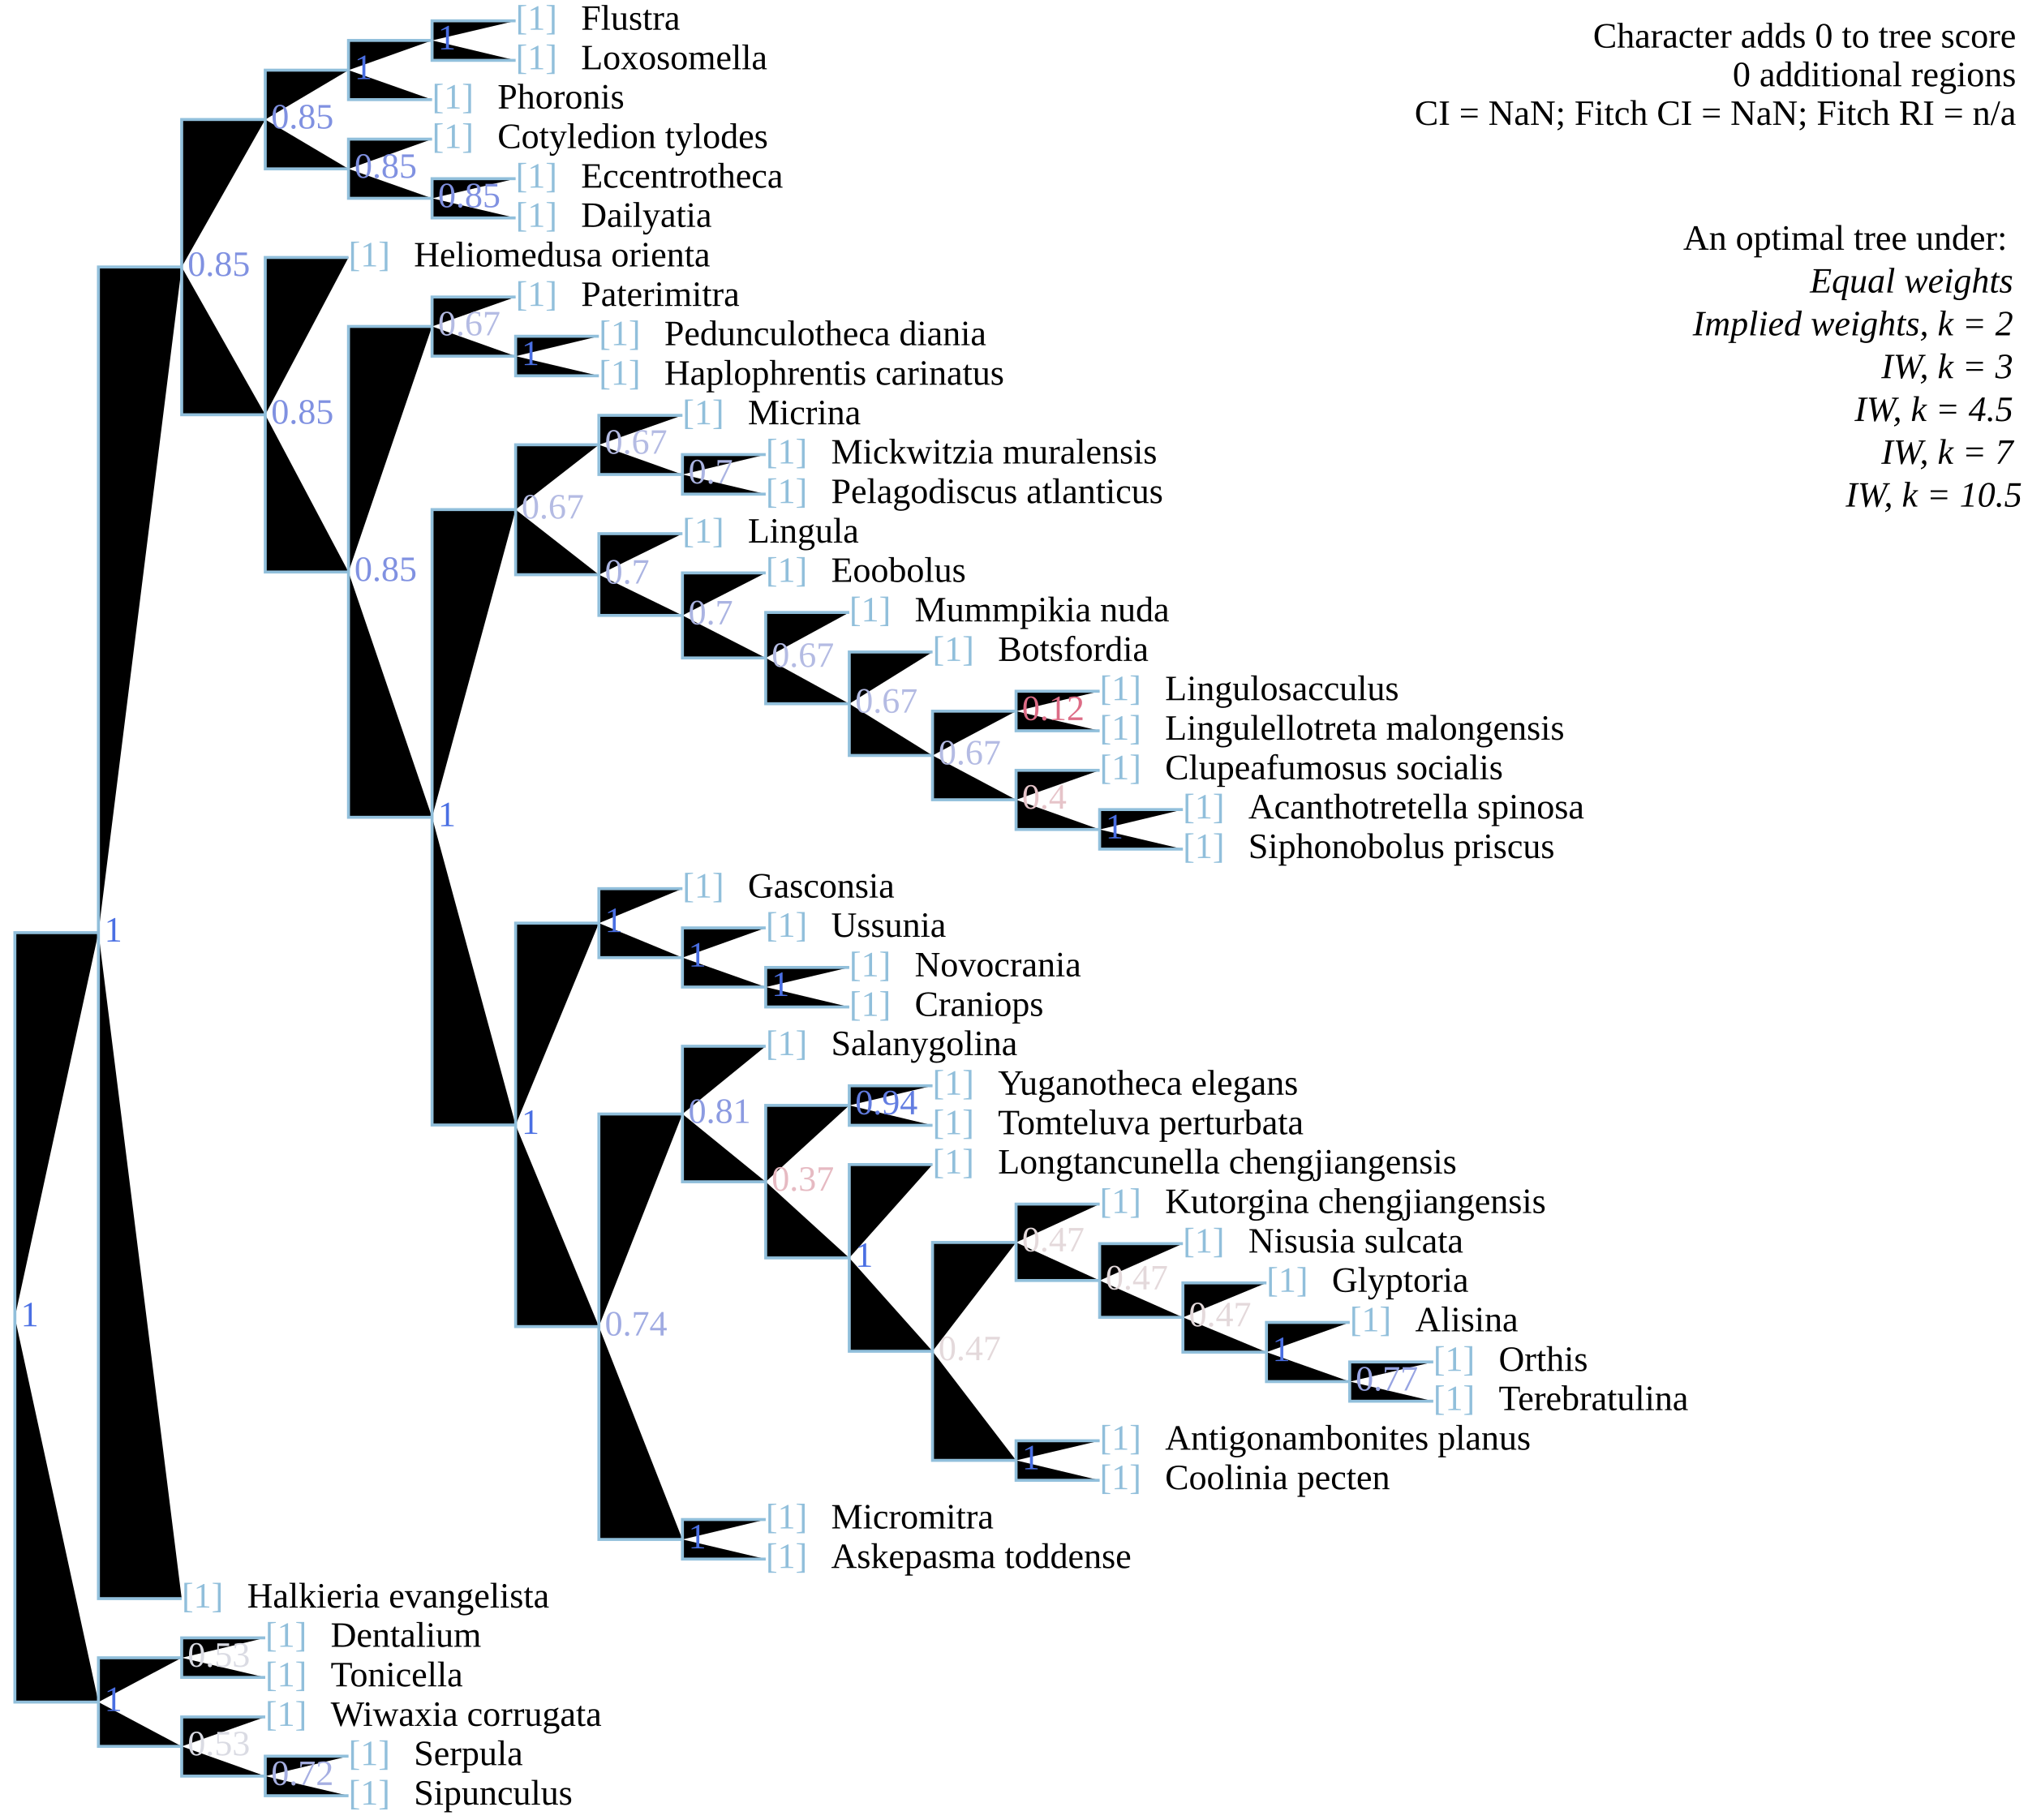
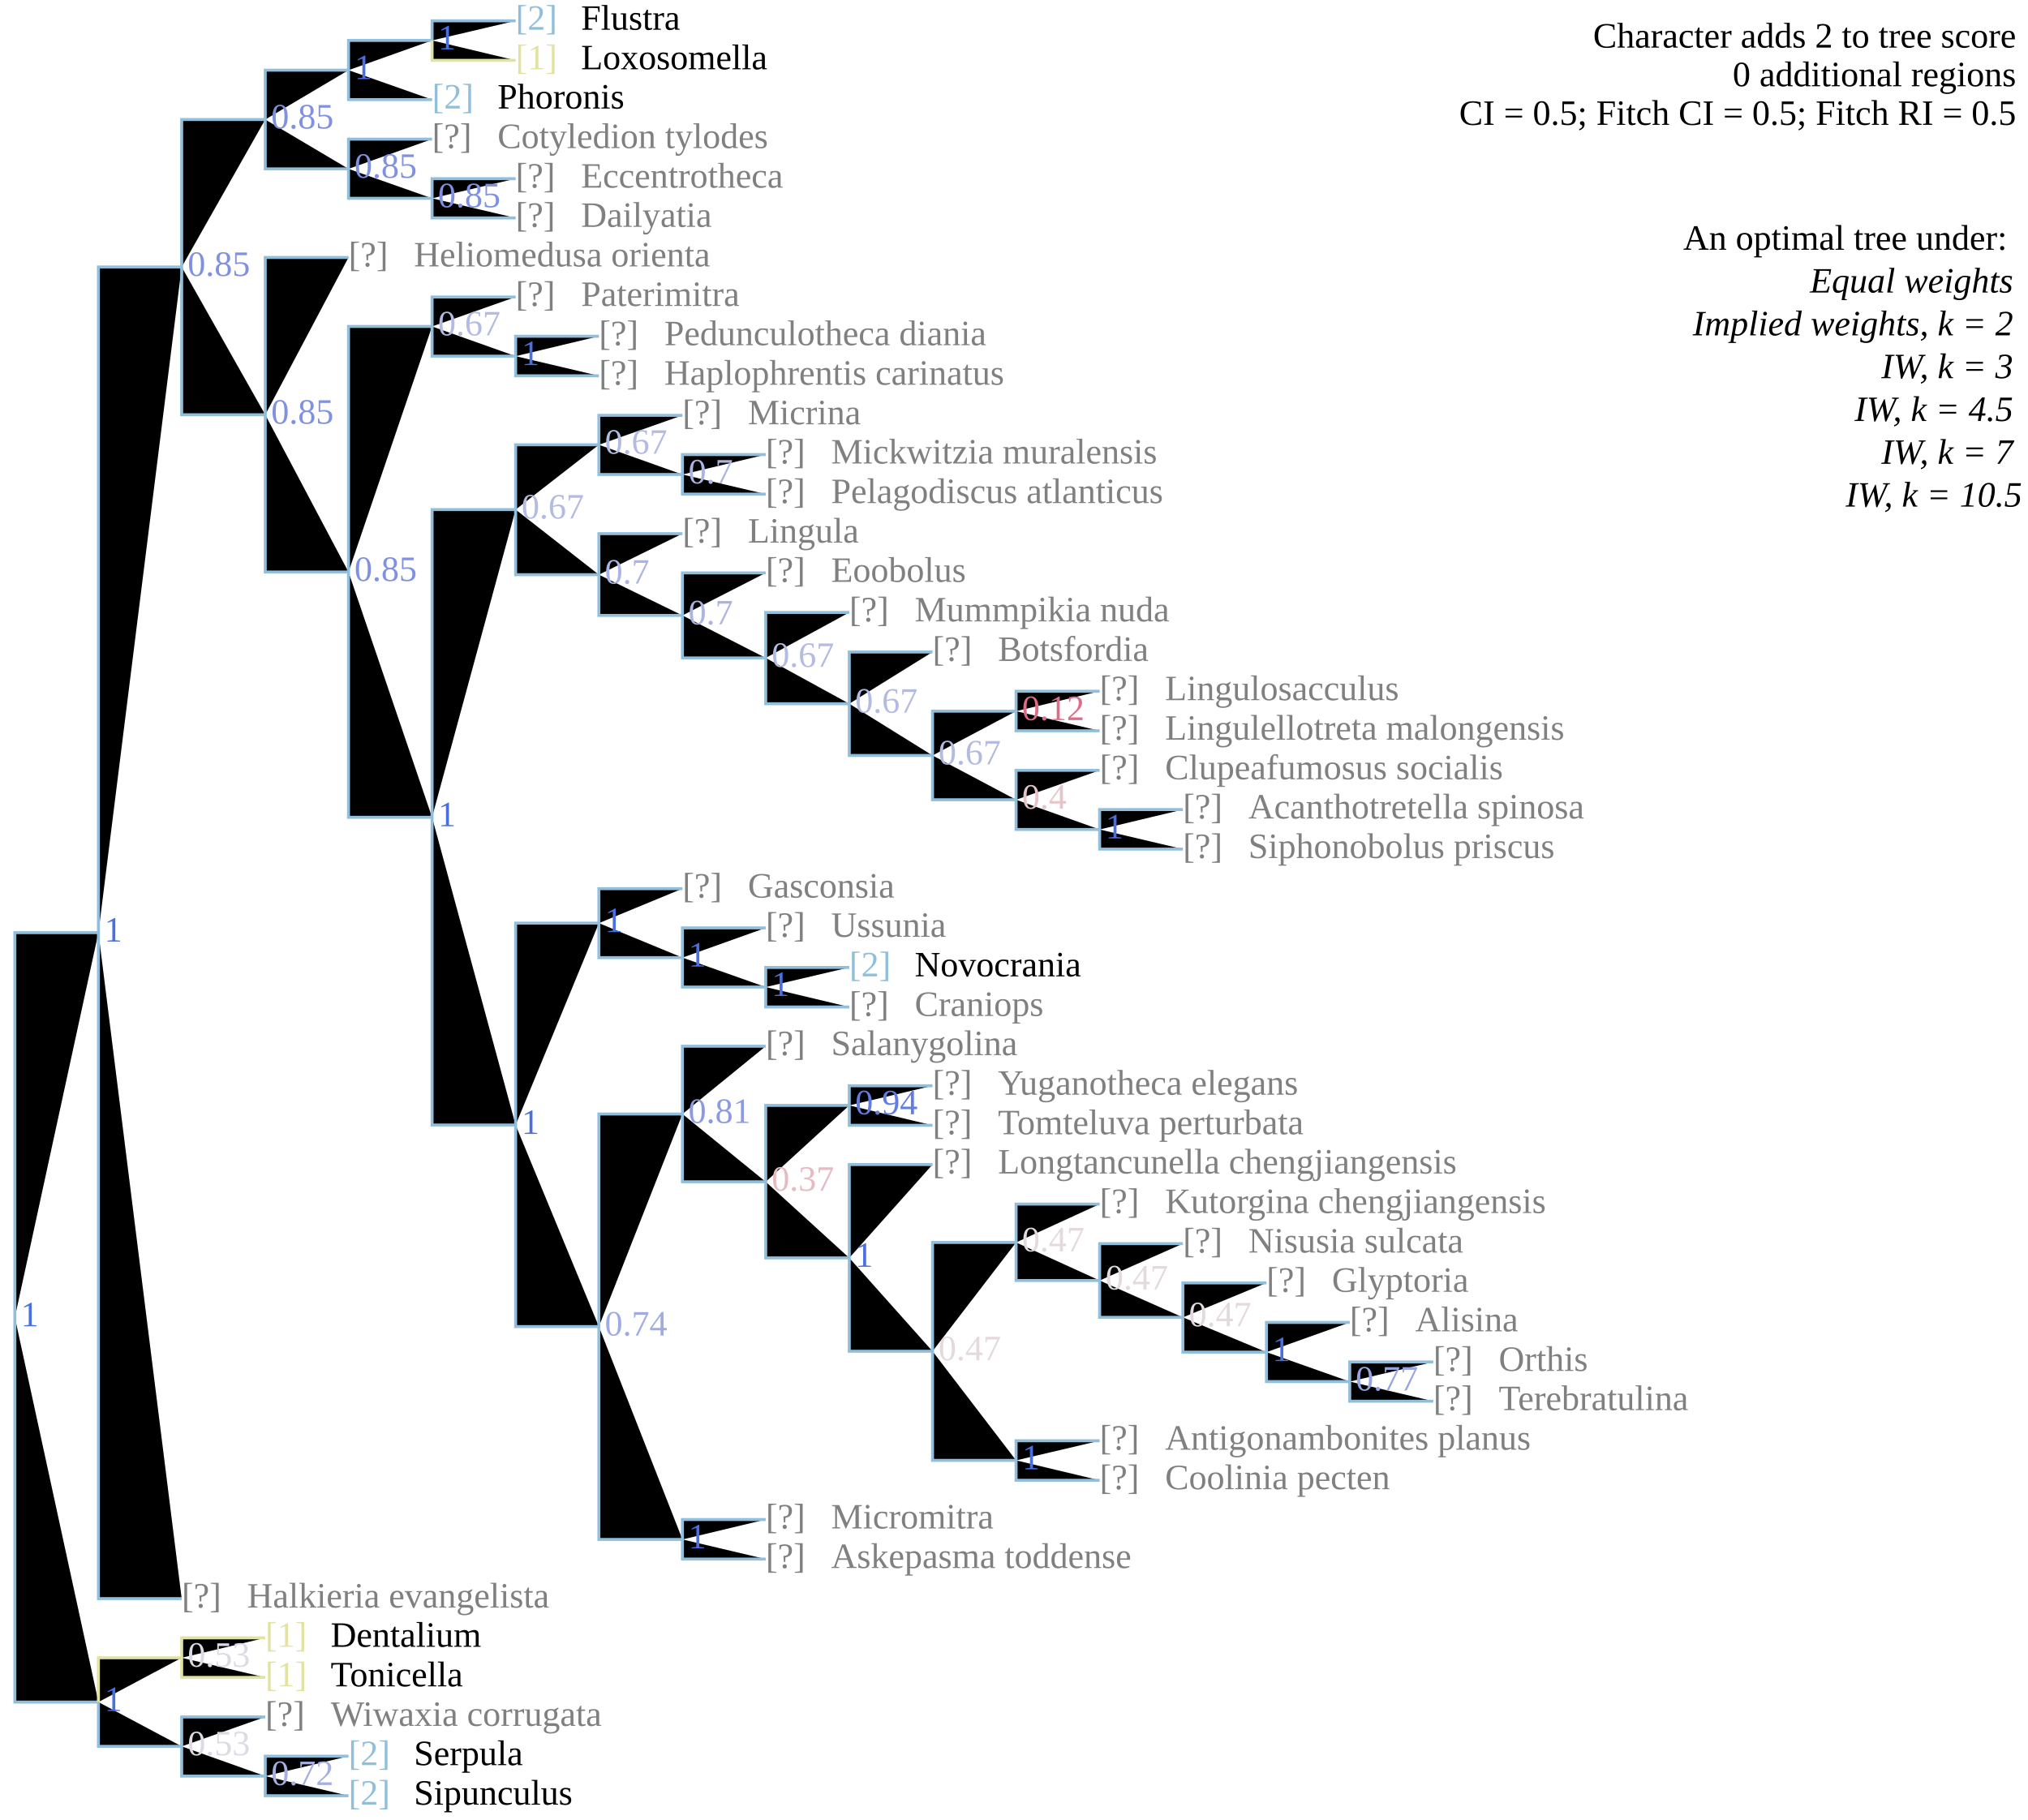
<svg xmlns="http://www.w3.org/2000/svg" version="1.1" width="682" height="612" class="tree" data-char="188">
-   <text x="678" y="16" text-anchor="end" class="stepsLabel">Character adds <tspan class="score">0</tspan> to tree score</text>
+   <text x="678" y="16" text-anchor="end" class="stepsLabel">Character adds <tspan class="score">2</tspan> to tree score</text>
  <text x="678" y="29" text-anchor="end" class="stepsLabel">
    <tspan class="score">0</tspan> additional regions</text>
-   <text x="678" y="42" text-anchor="end" class="stepsLabel">CI = NaN; Fitch CI = NaN; Fitch RI = n/a</text>
+   <text x="678" y="42" text-anchor="end" class="stepsLabel">CI = 0.5; Fitch CI = 0.5; Fitch RI = 0.5</text>
  <text x="678" y="68" text-anchor="end" class="stepsLabel">
    <tspan dy="16">An optimal tree under:</tspan>
    <tspan x="680" style="font-style:italic" class="thisAn" dy="1.2em">Equal weights</tspan>
    <tspan x="680" style="font-style:italic" class="notThisAn" dy="1.2em">Implied weights, k = 2</tspan>
    <tspan x="680" style="font-style:italic" class="notThisAn" dy="1.2em">IW, k = 3</tspan>
    <tspan x="680" style="font-style:italic" class="notThisAn" dy="1.2em">IW, k = 4.5</tspan>
    <tspan x="680" style="font-style:italic" class="notThisAn" dy="1.2em">IW, k = 7</tspan>
    <tspan x="680" style="font-style:italic" class="notThisAn" dy="1.2em">IW, k = 10.5</tspan>
  </text>
-   <text x="117.2" y="593.7" fill="#91bfdb" class="flag">[1]</text>
+   <text x="117.2" y="593.7" fill="#91bfdb" class="flag">[2]</text>
  <text x="139.2" y="593.7" fill="#000" class="taxonLabel">Serpula</text>
-   <text x="117.2" y="607" fill="#91bfdb" class="flag">[1]</text>
+   <text x="117.2" y="607" fill="#91bfdb" class="flag">[2]</text>
  <text x="139.2" y="607" fill="#000" class="taxonLabel">Sipunculus</text>
-   <text x="89.2" y="580.5" fill="#91bfdb" class="flag">[1]</text>
-   <text x="111.2" y="580.5" fill="#000" class="taxonLabel">Wiwaxia corrugata</text>
-   <text x="89.2" y="553.9" fill="#91bfdb" class="flag">[1]</text>
+   <text x="89.2" y="580.5" fill="grey" class="flag">[?]</text>
+   <text x="111.2" y="580.5" fill="grey" class="taxonLabel">Wiwaxia corrugata</text>
+   <text x="89.2" y="553.9" fill="#e2e2a2" class="flag">[1]</text>
  <text x="111.2" y="553.9" fill="#000" class="taxonLabel">Dentalium</text>
-   <text x="89.2" y="567.2" fill="#91bfdb" class="flag">[1]</text>
+   <text x="89.2" y="567.2" fill="#e2e2a2" class="flag">[1]</text>
  <text x="111.2" y="567.2" fill="#000" class="taxonLabel">Tonicella</text>
-   <text x="257.5" y="514.1" fill="#91bfdb" class="flag">[1]</text>
-   <text x="279.5" y="514.1" fill="#000" class="taxonLabel">Micromitra</text>
-   <text x="257.5" y="527.4" fill="#91bfdb" class="flag">[1]</text>
-   <text x="279.5" y="527.4" fill="#000" class="taxonLabel">Askepasma toddense</text>
-   <text x="369.8" y="487.6" fill="#91bfdb" class="flag">[1]</text>
-   <text x="391.8" y="487.6" fill="#000" class="taxonLabel">Antigonambonites planus</text>
-   <text x="369.8" y="500.9" fill="#91bfdb" class="flag">[1]</text>
-   <text x="391.8" y="500.9" fill="#000" class="taxonLabel">Coolinia pecten</text>
-   <text x="482" y="461.1" fill="#91bfdb" class="flag">[1]</text>
-   <text x="504" y="461.1" fill="#000" class="taxonLabel">Orthis</text>
-   <text x="482" y="474.3" fill="#91bfdb" class="flag">[1]</text>
-   <text x="504" y="474.3" fill="#000" class="taxonLabel">Terebratulina</text>
-   <text x="453.9" y="447.8" fill="#91bfdb" class="flag">[1]</text>
-   <text x="475.9" y="447.8" fill="#000" class="taxonLabel">Alisina</text>
-   <text x="425.9" y="434.5" fill="#91bfdb" class="flag">[1]</text>
-   <text x="447.9" y="434.5" fill="#000" class="taxonLabel">Glyptoria</text>
-   <text x="397.8" y="421.3" fill="#91bfdb" class="flag">[1]</text>
-   <text x="419.8" y="421.3" fill="#000" class="taxonLabel">Nisusia sulcata</text>
-   <text x="369.8" y="408" fill="#91bfdb" class="flag">[1]</text>
-   <text x="391.8" y="408" fill="#000" class="taxonLabel">Kutorgina chengjiangensis</text>
-   <text x="313.6" y="394.7" fill="#91bfdb" class="flag">[1]</text>
-   <text x="335.6" y="394.7" fill="#000" class="taxonLabel">Longtancunella chengjiangensis</text>
-   <text x="313.6" y="368.2" fill="#91bfdb" class="flag">[1]</text>
-   <text x="335.6" y="368.2" fill="#000" class="taxonLabel">Yuganotheca elegans</text>
-   <text x="313.6" y="381.5" fill="#91bfdb" class="flag">[1]</text>
-   <text x="335.6" y="381.5" fill="#000" class="taxonLabel">Tomteluva perturbata</text>
-   <text x="257.5" y="354.9" fill="#91bfdb" class="flag">[1]</text>
-   <text x="279.5" y="354.9" fill="#000" class="taxonLabel">Salanygolina</text>
-   <text x="285.6" y="328.4" fill="#91bfdb" class="flag">[1]</text>
+   <text x="257.5" y="514.1" fill="grey" class="flag">[?]</text>
+   <text x="279.5" y="514.1" fill="grey" class="taxonLabel">Micromitra</text>
+   <text x="257.5" y="527.4" fill="grey" class="flag">[?]</text>
+   <text x="279.5" y="527.4" fill="grey" class="taxonLabel">Askepasma toddense</text>
+   <text x="369.8" y="487.6" fill="grey" class="flag">[?]</text>
+   <text x="391.8" y="487.6" fill="grey" class="taxonLabel">Antigonambonites planus</text>
+   <text x="369.8" y="500.9" fill="grey" class="flag">[?]</text>
+   <text x="391.8" y="500.9" fill="grey" class="taxonLabel">Coolinia pecten</text>
+   <text x="482" y="461.1" fill="grey" class="flag">[?]</text>
+   <text x="504" y="461.1" fill="grey" class="taxonLabel">Orthis</text>
+   <text x="482" y="474.3" fill="grey" class="flag">[?]</text>
+   <text x="504" y="474.3" fill="grey" class="taxonLabel">Terebratulina</text>
+   <text x="453.9" y="447.8" fill="grey" class="flag">[?]</text>
+   <text x="475.9" y="447.8" fill="grey" class="taxonLabel">Alisina</text>
+   <text x="425.9" y="434.5" fill="grey" class="flag">[?]</text>
+   <text x="447.9" y="434.5" fill="grey" class="taxonLabel">Glyptoria</text>
+   <text x="397.8" y="421.3" fill="grey" class="flag">[?]</text>
+   <text x="419.8" y="421.3" fill="grey" class="taxonLabel">Nisusia sulcata</text>
+   <text x="369.8" y="408" fill="grey" class="flag">[?]</text>
+   <text x="391.8" y="408" fill="grey" class="taxonLabel">Kutorgina chengjiangensis</text>
+   <text x="313.6" y="394.7" fill="grey" class="flag">[?]</text>
+   <text x="335.6" y="394.7" fill="grey" class="taxonLabel">Longtancunella chengjiangensis</text>
+   <text x="313.6" y="368.2" fill="grey" class="flag">[?]</text>
+   <text x="335.6" y="368.2" fill="grey" class="taxonLabel">Yuganotheca elegans</text>
+   <text x="313.6" y="381.5" fill="grey" class="flag">[?]</text>
+   <text x="335.6" y="381.5" fill="grey" class="taxonLabel">Tomteluva perturbata</text>
+   <text x="257.5" y="354.9" fill="grey" class="flag">[?]</text>
+   <text x="279.5" y="354.9" fill="grey" class="taxonLabel">Salanygolina</text>
+   <text x="285.6" y="328.4" fill="#91bfdb" class="flag">[2]</text>
  <text x="307.6" y="328.4" fill="#000" class="taxonLabel">Novocrania</text>
-   <text x="285.6" y="341.7" fill="#91bfdb" class="flag">[1]</text>
-   <text x="307.6" y="341.7" fill="#000" class="taxonLabel">Craniops</text>
-   <text x="257.5" y="315.1" fill="#91bfdb" class="flag">[1]</text>
-   <text x="279.5" y="315.1" fill="#000" class="taxonLabel">Ussunia</text>
-   <text x="229.5" y="301.9" fill="#91bfdb" class="flag">[1]</text>
-   <text x="251.5" y="301.9" fill="#000" class="taxonLabel">Gasconsia</text>
-   <text x="397.8" y="275.3" fill="#91bfdb" class="flag">[1]</text>
-   <text x="419.8" y="275.3" fill="#000" class="taxonLabel">Acanthotretella spinosa</text>
-   <text x="397.8" y="288.6" fill="#91bfdb" class="flag">[1]</text>
-   <text x="419.8" y="288.6" fill="#000" class="taxonLabel">Siphonobolus priscus</text>
-   <text x="369.8" y="262.1" fill="#91bfdb" class="flag">[1]</text>
-   <text x="391.8" y="262.1" fill="#000" class="taxonLabel">Clupeafumosus socialis</text>
-   <text x="369.8" y="235.5" fill="#91bfdb" class="flag">[1]</text>
-   <text x="391.8" y="235.5" fill="#000" class="taxonLabel">Lingulosacculus</text>
-   <text x="369.8" y="248.8" fill="#91bfdb" class="flag">[1]</text>
-   <text x="391.8" y="248.8" fill="#000" class="taxonLabel">Lingulellotreta malongensis</text>
-   <text x="313.6" y="222.3" fill="#91bfdb" class="flag">[1]</text>
-   <text x="335.6" y="222.3" fill="#000" class="taxonLabel">Botsfordia</text>
-   <text x="285.6" y="209" fill="#91bfdb" class="flag">[1]</text>
-   <text x="307.6" y="209" fill="#000" class="taxonLabel">Mummpikia nuda</text>
-   <text x="257.5" y="195.7" fill="#91bfdb" class="flag">[1]</text>
-   <text x="279.5" y="195.7" fill="#000" class="taxonLabel">Eoobolus</text>
-   <text x="229.5" y="182.5" fill="#91bfdb" class="flag">[1]</text>
-   <text x="251.5" y="182.5" fill="#000" class="taxonLabel">Lingula</text>
-   <text x="257.5" y="155.9" fill="#91bfdb" class="flag">[1]</text>
-   <text x="279.5" y="155.9" fill="#000" class="taxonLabel">Mickwitzia muralensis</text>
-   <text x="257.5" y="169.2" fill="#91bfdb" class="flag">[1]</text>
-   <text x="279.5" y="169.2" fill="#000" class="taxonLabel">Pelagodiscus atlanticus</text>
-   <text x="229.5" y="142.7" fill="#91bfdb" class="flag">[1]</text>
-   <text x="251.5" y="142.7" fill="#000" class="taxonLabel">Micrina</text>
-   <text x="201.4" y="116.1" fill="#91bfdb" class="flag">[1]</text>
-   <text x="223.4" y="116.1" fill="#000" class="taxonLabel">Pedunculotheca diania</text>
-   <text x="201.4" y="129.4" fill="#91bfdb" class="flag">[1]</text>
-   <text x="223.4" y="129.4" fill="#000" class="taxonLabel">Haplophrentis carinatus</text>
-   <text x="173.4" y="102.9" fill="#91bfdb" class="flag">[1]</text>
-   <text x="195.4" y="102.9" fill="#000" class="taxonLabel">Paterimitra</text>
-   <text x="117.2" y="89.6" fill="#91bfdb" class="flag">[1]</text>
-   <text x="139.2" y="89.6" fill="#000" class="taxonLabel">Heliomedusa orienta</text>
-   <text x="173.4" y="63.1" fill="#91bfdb" class="flag">[1]</text>
-   <text x="195.4" y="63.1" fill="#000" class="taxonLabel">Eccentrotheca</text>
-   <text x="173.4" y="76.3" fill="#91bfdb" class="flag">[1]</text>
-   <text x="195.4" y="76.3" fill="#000" class="taxonLabel">Dailyatia</text>
-   <text x="145.3" y="49.8" fill="#91bfdb" class="flag">[1]</text>
-   <text x="167.3" y="49.8" fill="#000" class="taxonLabel">Cotyledion tylodes</text>
-   <text x="173.4" y="10" fill="#91bfdb" class="flag">[1]</text>
+   <text x="285.6" y="341.7" fill="grey" class="flag">[?]</text>
+   <text x="307.6" y="341.7" fill="grey" class="taxonLabel">Craniops</text>
+   <text x="257.5" y="315.1" fill="grey" class="flag">[?]</text>
+   <text x="279.5" y="315.1" fill="grey" class="taxonLabel">Ussunia</text>
+   <text x="229.5" y="301.9" fill="grey" class="flag">[?]</text>
+   <text x="251.5" y="301.9" fill="grey" class="taxonLabel">Gasconsia</text>
+   <text x="397.8" y="275.3" fill="grey" class="flag">[?]</text>
+   <text x="419.8" y="275.3" fill="grey" class="taxonLabel">Acanthotretella spinosa</text>
+   <text x="397.8" y="288.6" fill="grey" class="flag">[?]</text>
+   <text x="419.8" y="288.6" fill="grey" class="taxonLabel">Siphonobolus priscus</text>
+   <text x="369.8" y="262.1" fill="grey" class="flag">[?]</text>
+   <text x="391.8" y="262.1" fill="grey" class="taxonLabel">Clupeafumosus socialis</text>
+   <text x="369.8" y="235.5" fill="grey" class="flag">[?]</text>
+   <text x="391.8" y="235.5" fill="grey" class="taxonLabel">Lingulosacculus</text>
+   <text x="369.8" y="248.8" fill="grey" class="flag">[?]</text>
+   <text x="391.8" y="248.8" fill="grey" class="taxonLabel">Lingulellotreta malongensis</text>
+   <text x="313.6" y="222.3" fill="grey" class="flag">[?]</text>
+   <text x="335.6" y="222.3" fill="grey" class="taxonLabel">Botsfordia</text>
+   <text x="285.6" y="209" fill="grey" class="flag">[?]</text>
+   <text x="307.6" y="209" fill="grey" class="taxonLabel">Mummpikia nuda</text>
+   <text x="257.5" y="195.7" fill="grey" class="flag">[?]</text>
+   <text x="279.5" y="195.7" fill="grey" class="taxonLabel">Eoobolus</text>
+   <text x="229.5" y="182.5" fill="grey" class="flag">[?]</text>
+   <text x="251.5" y="182.5" fill="grey" class="taxonLabel">Lingula</text>
+   <text x="257.5" y="155.9" fill="grey" class="flag">[?]</text>
+   <text x="279.5" y="155.9" fill="grey" class="taxonLabel">Mickwitzia muralensis</text>
+   <text x="257.5" y="169.2" fill="grey" class="flag">[?]</text>
+   <text x="279.5" y="169.2" fill="grey" class="taxonLabel">Pelagodiscus atlanticus</text>
+   <text x="229.5" y="142.7" fill="grey" class="flag">[?]</text>
+   <text x="251.5" y="142.7" fill="grey" class="taxonLabel">Micrina</text>
+   <text x="201.4" y="116.1" fill="grey" class="flag">[?]</text>
+   <text x="223.4" y="116.1" fill="grey" class="taxonLabel">Pedunculotheca diania</text>
+   <text x="201.4" y="129.4" fill="grey" class="flag">[?]</text>
+   <text x="223.4" y="129.4" fill="grey" class="taxonLabel">Haplophrentis carinatus</text>
+   <text x="173.4" y="102.9" fill="grey" class="flag">[?]</text>
+   <text x="195.4" y="102.9" fill="grey" class="taxonLabel">Paterimitra</text>
+   <text x="117.2" y="89.6" fill="grey" class="flag">[?]</text>
+   <text x="139.2" y="89.6" fill="grey" class="taxonLabel">Heliomedusa orienta</text>
+   <text x="173.4" y="63.1" fill="grey" class="flag">[?]</text>
+   <text x="195.4" y="63.1" fill="grey" class="taxonLabel">Eccentrotheca</text>
+   <text x="173.4" y="76.3" fill="grey" class="flag">[?]</text>
+   <text x="195.4" y="76.3" fill="grey" class="taxonLabel">Dailyatia</text>
+   <text x="145.3" y="49.8" fill="grey" class="flag">[?]</text>
+   <text x="167.3" y="49.8" fill="grey" class="taxonLabel">Cotyledion tylodes</text>
+   <text x="173.4" y="10" fill="#91bfdb" class="flag">[2]</text>
  <text x="195.4" y="10" fill="#000" class="taxonLabel">Flustra</text>
-   <text x="173.4" y="23.3" fill="#91bfdb" class="flag">[1]</text>
+   <text x="173.4" y="23.3" fill="#e2e2a2" class="flag">[1]</text>
  <text x="195.4" y="23.3" fill="#000" class="taxonLabel">Loxosomella</text>
-   <text x="145.3" y="36.5" fill="#91bfdb" class="flag">[1]</text>
+   <text x="145.3" y="36.5" fill="#91bfdb" class="flag">[2]</text>
  <text x="167.3" y="36.5" fill="#000" class="taxonLabel">Phoronis</text>
-   <text x="61.1" y="540.7" fill="#91bfdb" class="flag">[1]</text>
-   <text x="83.1" y="540.7" fill="#000" class="taxonLabel">Halkieria evangelista</text>
-   <path d="M5,443.1V313.7H33.1M33.1,313.7V89.8H61.1M61.1,89.8V40.2H89.2M89.2,40.2V23.6H117.2M117.2,23.6V13.6H145.3M145.3,13.6V7H173.4M145.3,13.6V20.3H173.4M117.2,23.6V33.5H145.3M89.2,40.2V56.8H117.2M117.2,56.8V46.8H145.3M117.2,56.8V66.7H145.3M145.3,66.7V60.1H173.4M145.3,66.7V73.3H173.4M61.1,89.8V139.5H89.2M89.2,139.5V86.6H117.2M89.2,139.5V192.4H117.2M117.2,192.4V109.8H145.3M145.3,109.8V99.9H173.4M145.3,109.8V119.8H173.4M173.4,119.8V113.1H201.4M173.4,119.8V126.4H201.4M117.2,192.4V274.9H145.3M145.3,274.9V171.4H173.4M173.4,171.4V149.6H201.4M201.4,149.6V139.7H229.5M201.4,149.6V159.6H229.5M229.5,159.6V152.9H257.5M229.5,159.6V166.2H257.5M173.4,171.4V193.3H201.4M201.4,193.3V179.5H229.5M201.4,193.3V207H229.5M229.5,207V192.7H257.5M229.5,207V221.3H257.5M257.5,221.3V206H285.6M257.5,221.3V236.7H285.6M285.6,236.7V219.3H313.6M285.6,236.7V254.1H313.6M313.6,254.1V239.2H341.7M341.7,239.2V232.5H369.8M341.7,239.2V245.8H369.8M313.6,254.1V269H341.7M341.7,269V259.1H369.8M341.7,269V279H369.8M369.8,279V272.3H397.8M369.8,279V285.6H397.8M145.3,274.9V378.4H173.4M173.4,378.4V310.5H201.4M201.4,310.5V298.9H229.5M201.4,310.5V322.1H229.5M229.5,322.1V312.1H257.5M229.5,322.1V332H257.5M257.5,332V325.4H285.6M257.5,332V338.7H285.6M173.4,378.4V446.2H201.4M201.4,446.2V374.7H229.5M229.5,374.7V351.9H257.5M229.5,374.7V397.5H257.5M257.5,397.5V371.8H285.6M285.6,371.8V365.2H313.6M285.6,371.8V378.5H313.6M257.5,397.5V423.1H285.6M285.6,423.1V391.7H313.6M285.6,423.1V454.5H313.6M313.6,454.5V417.9H341.7M341.7,417.9V405H369.8M341.7,417.9V430.7H369.8M369.8,430.7V418.3H397.8M369.8,430.7V443.1H397.8M397.8,443.1V431.5H425.9M397.8,443.1V454.8H425.9M425.9,454.8V444.8H453.9M425.9,454.8V464.7H453.9M453.9,464.7V458.1H482M453.9,464.7V471.3H482M313.6,454.5V491.2H341.7M341.7,491.2V484.6H369.8M341.7,491.2V497.9H369.8M201.4,446.2V517.8H229.5M229.5,517.8V511.1H257.5M229.5,517.8V524.4H257.5M33.1,313.7V537.7H61.1M5,443.1V572.5H33.1M33.1,572.5V557.6H61.1M61.1,557.6V550.9H89.2M61.1,557.6V564.2H89.2M33.1,572.5V587.4H61.1M61.1,587.4V577.5H89.2M61.1,587.4V597.4H89.2M89.2,597.4V590.7H117.2M89.2,597.4V604H117.2" stroke="#91bfdb" />
+   <text x="61.1" y="540.7" fill="grey" class="flag">[?]</text>
+   <text x="83.1" y="540.7" fill="grey" class="taxonLabel">Halkieria evangelista</text>
+   <path d="M5,443.1V313.7H33.1M33.1,313.7V89.8H61.1M61.1,89.8V40.2H89.2M89.2,40.2V23.6H117.2M117.2,23.6V13.6H145.3M145.3,13.6V7H173.4M117.2,23.6V33.5H145.3M89.2,40.2V56.8H117.2M117.2,56.8V46.8H145.3M117.2,56.8V66.7H145.3M145.3,66.7V60.1H173.4M145.3,66.7V73.3H173.4M61.1,89.8V139.5H89.2M89.2,139.5V86.6H117.2M89.2,139.5V192.4H117.2M117.2,192.4V109.8H145.3M145.3,109.8V99.9H173.4M145.3,109.8V119.8H173.4M173.4,119.8V113.1H201.4M173.4,119.8V126.4H201.4M117.2,192.4V274.9H145.3M145.3,274.9V171.4H173.4M173.4,171.4V149.6H201.4M201.4,149.6V139.7H229.5M201.4,149.6V159.6H229.5M229.5,159.6V152.9H257.5M229.5,159.6V166.2H257.5M173.4,171.4V193.3H201.4M201.4,193.3V179.5H229.5M201.4,193.3V207H229.5M229.5,207V192.7H257.5M229.5,207V221.3H257.5M257.5,221.3V206H285.6M257.5,221.3V236.7H285.6M285.6,236.7V219.3H313.6M285.6,236.7V254.1H313.6M313.6,254.1V239.2H341.7M341.7,239.2V232.5H369.8M341.7,239.2V245.8H369.8M313.6,254.1V269H341.7M341.7,269V259.1H369.8M341.7,269V279H369.8M369.8,279V272.3H397.8M369.8,279V285.6H397.8M145.3,274.9V378.4H173.4M173.4,378.4V310.5H201.4M201.4,310.5V298.9H229.5M201.4,310.5V322.1H229.5M229.5,322.1V312.1H257.5M229.5,322.1V332H257.5M257.5,332V325.4H285.6M257.5,332V338.7H285.6M173.4,378.4V446.2H201.4M201.4,446.2V374.7H229.5M229.5,374.7V351.9H257.5M229.5,374.7V397.5H257.5M257.5,397.5V371.8H285.6M285.6,371.8V365.2H313.6M285.6,371.8V378.5H313.6M257.5,397.5V423.1H285.6M285.6,423.1V391.7H313.6M285.6,423.1V454.5H313.6M313.6,454.5V417.9H341.7M341.7,417.9V405H369.8M341.7,417.9V430.7H369.8M369.8,430.7V418.3H397.8M369.8,430.7V443.1H397.8M397.8,443.1V431.5H425.9M397.8,443.1V454.8H425.9M425.9,454.8V444.8H453.9M425.9,454.8V464.7H453.9M453.9,464.7V458.1H482M453.9,464.7V471.3H482M313.6,454.5V491.2H341.7M341.7,491.2V484.6H369.8M341.7,491.2V497.9H369.8M201.4,446.2V517.8H229.5M229.5,517.8V511.1H257.5M229.5,517.8V524.4H257.5M33.1,313.7V537.7H61.1M5,443.1V572.5H33.1M33.1,572.5V587.4H61.1M61.1,587.4V577.5H89.2M61.1,587.4V597.4H89.2M89.2,597.4V590.7H117.2M89.2,597.4V604H117.2" stroke="#91bfdb" />
+   <path d="M145.3,13.6V20.3H173.4M33.1,572.5V557.6H61.1M61.1,557.6V550.9H89.2M61.1,557.6V564.2H89.2" stroke="#e2e2a2" />
  <text x="7" y="446.1" class="node" fill="#4A6FE3">1</text>
  <text x="35.1" y="316.7" class="node" fill="#4A6FE3">1</text>
  <text x="63.1" y="92.8" class="node" fill="#8091E1">0.85</text>
  <text x="91.2" y="43.2" class="node" fill="#8091E1">0.85</text>
  <text x="119.2" y="26.6" class="node" fill="#4A6FE3">1</text>
  <text x="147.3" y="16.6" class="node" fill="#4A6FE3">1</text>
  <text x="119.2" y="59.8" class="node" fill="#8091E1">0.85</text>
  <text x="147.3" y="69.7" class="node" fill="#8091E1">0.85</text>
  <text x="91.2" y="142.5" class="node" fill="#8091E1">0.85</text>
  <text x="119.2" y="195.4" class="node" fill="#8091E1">0.85</text>
  <text x="147.3" y="112.8" class="node" fill="#B4BBE3">0.67</text>
  <text x="175.4" y="122.8" class="node" fill="#4A6FE3">1</text>
  <text x="147.3" y="277.9" class="node" fill="#4A6FE3">1</text>
  <text x="175.4" y="174.4" class="node" fill="#B4BBE3">0.67</text>
  <text x="203.4" y="152.6" class="node" fill="#B4BBE3">0.67</text>
  <text x="231.5" y="162.6" class="node" fill="#ABB4E2">0.7</text>
  <text x="203.4" y="196.3" class="node" fill="#ABB4E2">0.7</text>
  <text x="231.5" y="210" class="node" fill="#ABB4E2">0.7</text>
  <text x="259.5" y="224.3" class="node" fill="#B4BBE3">0.67</text>
  <text x="287.6" y="239.7" class="node" fill="#B4BBE3">0.67</text>
  <text x="315.6" y="257.1" class="node" fill="#B4BBE3">0.67</text>
  <text x="343.7" y="242.2" class="node" fill="#DD6C86">0.12</text>
  <text x="343.7" y="272" class="node" fill="#E6C4C9">0.4</text>
  <text x="371.8" y="282" class="node" fill="#4A6FE3">1</text>
  <text x="175.4" y="381.4" class="node" fill="#4A6FE3">1</text>
  <text x="203.4" y="313.5" class="node" fill="#4A6FE3">1</text>
  <text x="231.5" y="325.1" class="node" fill="#4A6FE3">1</text>
  <text x="259.5" y="335" class="node" fill="#4A6FE3">1</text>
  <text x="203.4" y="449.2" class="node" fill="#A0ABE2">0.74</text>
  <text x="231.5" y="377.7" class="node" fill="#8C9BE1">0.81</text>
  <text x="259.5" y="400.5" class="node" fill="#E6BAC2">0.37</text>
  <text x="287.6" y="374.8" class="node" fill="#627DE1">0.94</text>
  <text x="287.6" y="426.1" class="node" fill="#4A6FE3">1</text>
  <text x="315.6" y="457.5" class="node" fill="#E4D9DB">0.47</text>
  <text x="343.7" y="420.9" class="node" fill="#E4D9DB">0.47</text>
  <text x="371.8" y="433.7" class="node" fill="#E4D9DB">0.47</text>
  <text x="399.8" y="446.1" class="node" fill="#E4D9DB">0.47</text>
  <text x="427.9" y="457.8" class="node" fill="#4A6FE3">1</text>
  <text x="455.9" y="467.7" class="node" fill="#97A4E2">0.77</text>
  <text x="343.7" y="494.2" class="node" fill="#4A6FE3">1</text>
  <text x="231.5" y="520.8" class="node" fill="#4A6FE3">1</text>
  <text x="35.1" y="575.5" class="node" fill="#4A6FE3">1</text>
  <text x="63.1" y="560.6" class="node" fill="#DADBE3">0.53</text>
  <text x="63.1" y="590.4" class="node" fill="#DADBE3">0.53</text>
  <text x="91.2" y="600.4" class="node" fill="#A6AFE2">0.72</text>
</svg>
